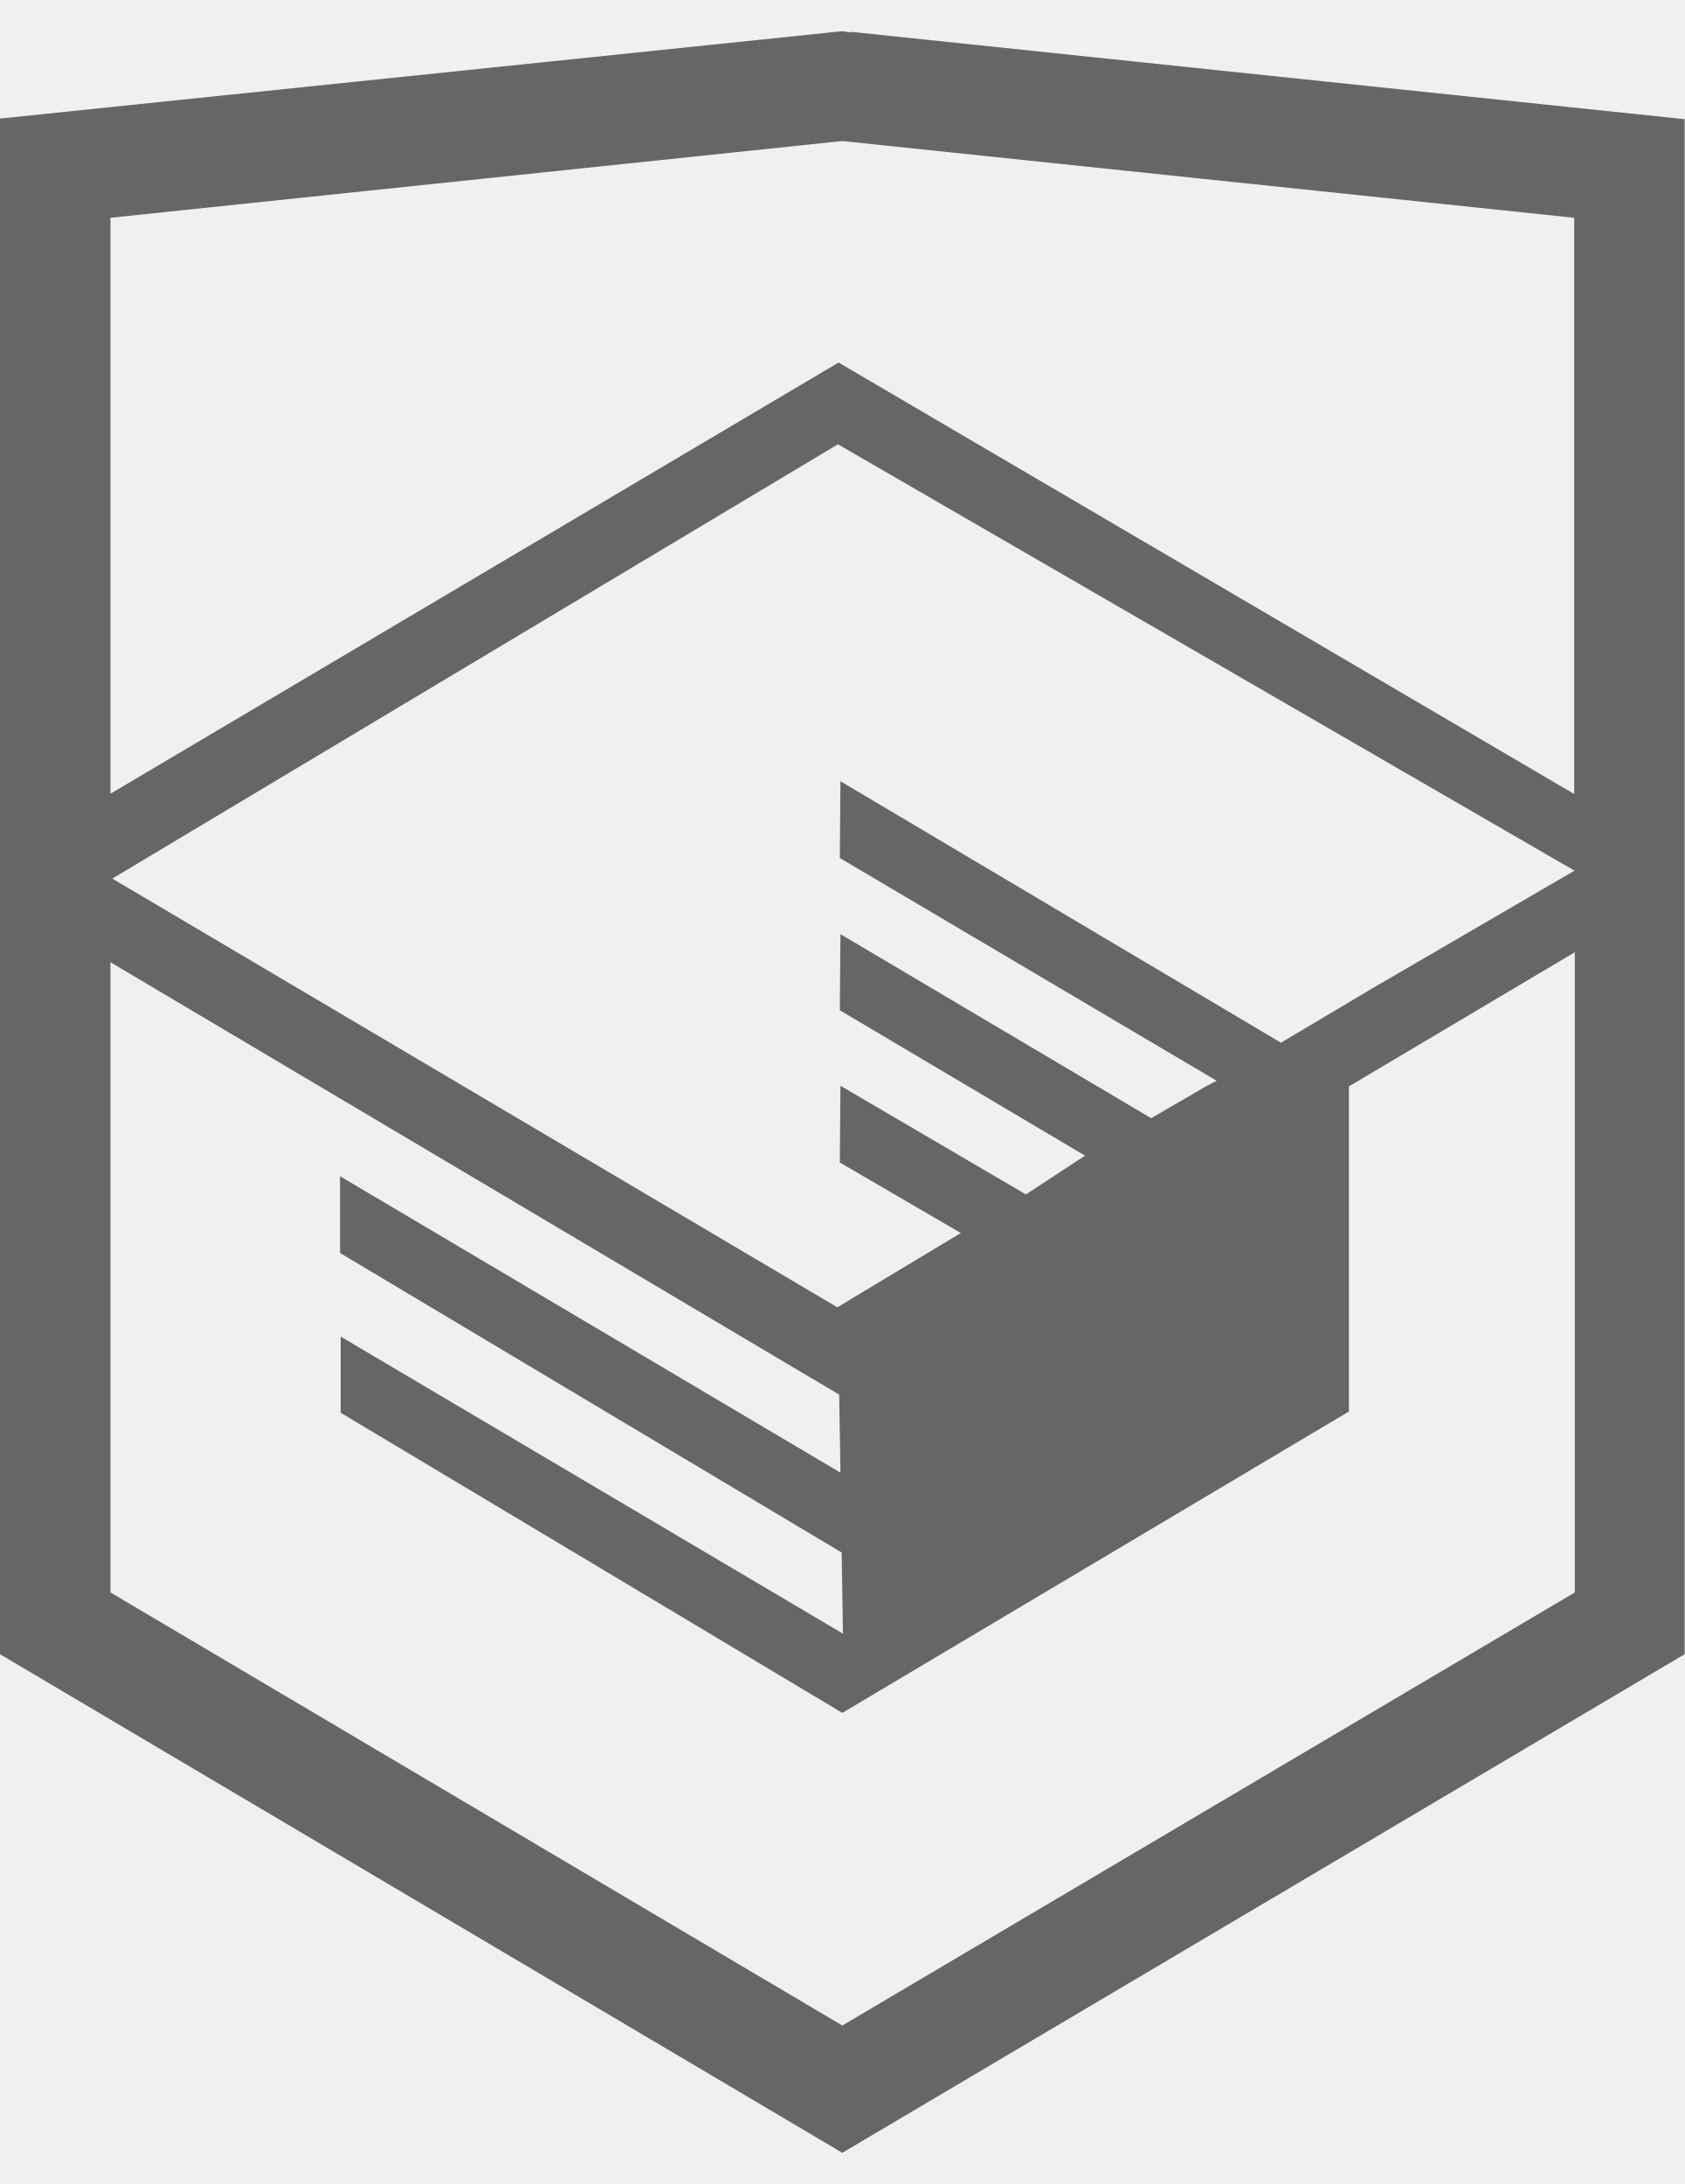
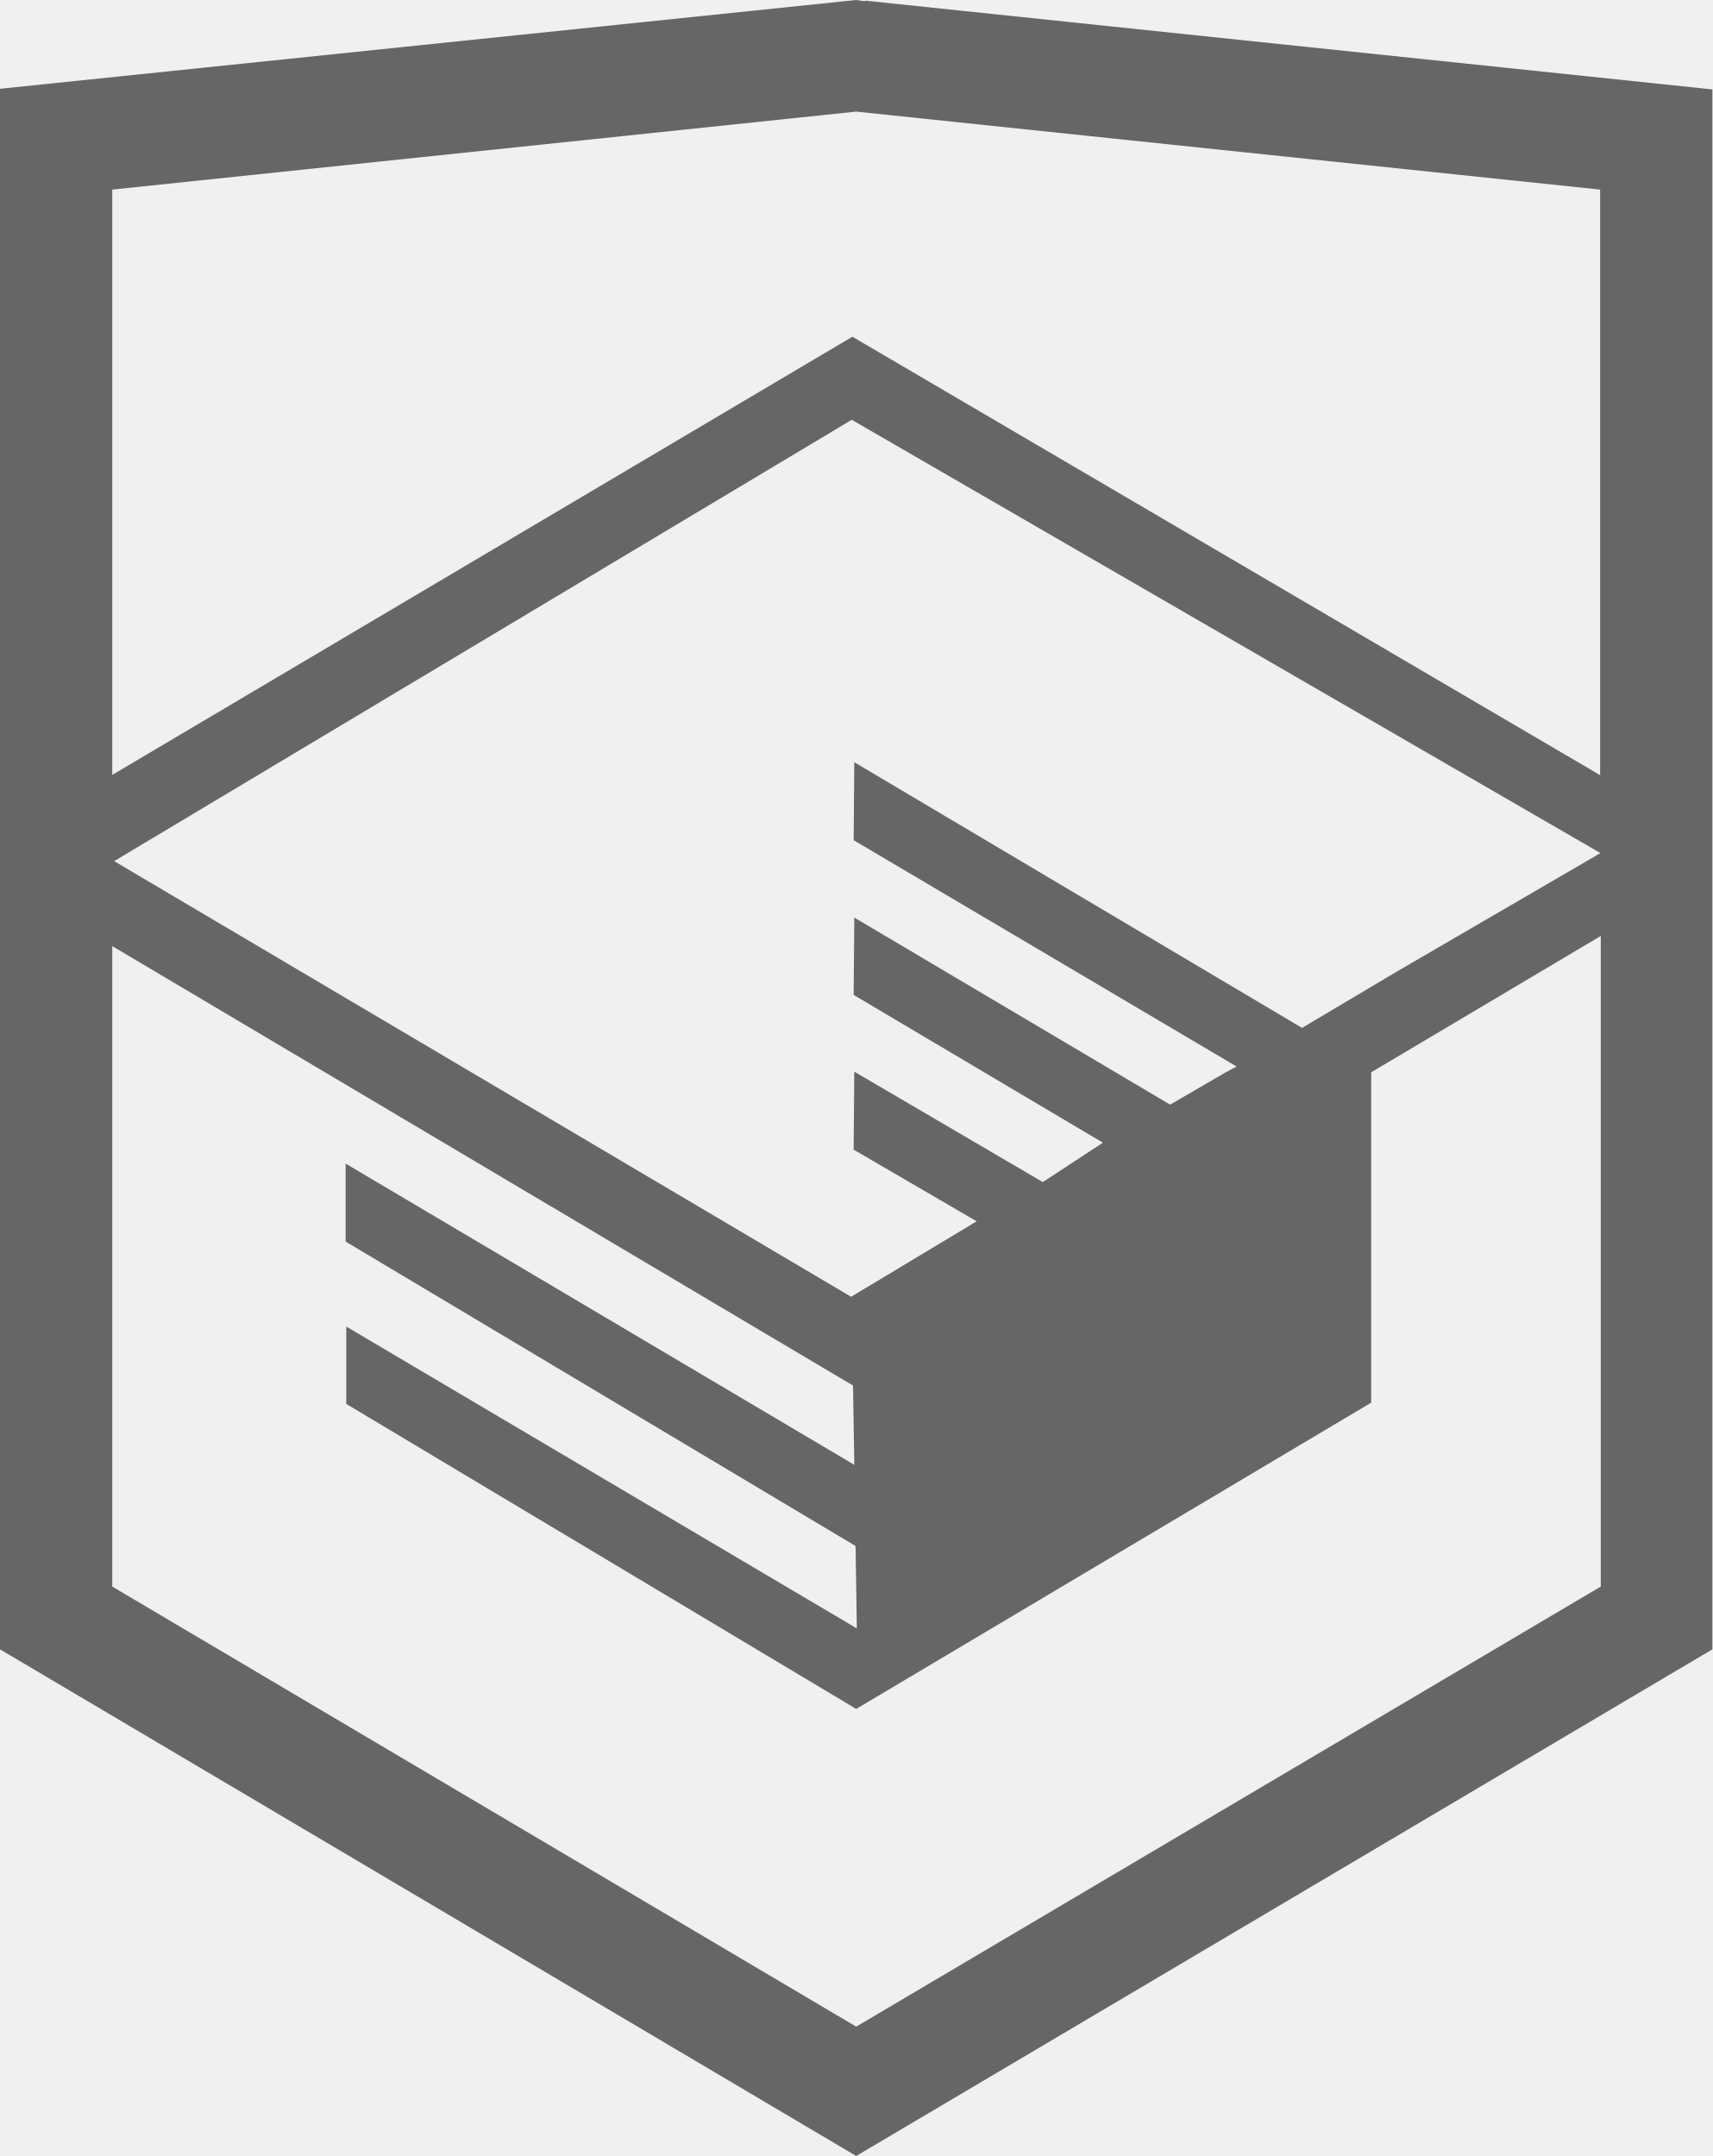
- <svg xmlns="http://www.w3.org/2000/svg" viewBox="0 0 27 35" fill="none">
-   <path d="m13.64.52-.14-.02-13.5 1.4v24.61l13.5 7.99 13.5-7.99v-24.6l-13.36-1.4Zm11.6 25-11.74 6.94-11.73-6.94v-10.1l11.68 6.93.02 1.25-8.02-4.75v1.23l8.04 4.8.02 1.3-8.05-4.76v1.22l8.04 4.81 8.12-4.83v-5.21l3.62-2.15v10.26Zm0-11.57-3.23 1.88-1.48.88-7.06-4.19-.01 1.23 6.04 3.57-.06.03-.13.07-.86.5-4.98-2.95-.01 1.22 3.93 2.33-.93.61-.02.01-2.97-1.74-.01 1.23 1.94 1.13-1.98 1.19-11.62-6.87 11.63-6.96 11.8 6.83Zm0-1.22-11.8-6.92-11.67 6.91v-9.23l11.73-1.23 11.73 1.23v9.24Z" fill="#666" />
+ <svg xmlns="http://www.w3.org/2000/svg" viewBox="0 0 27 34" fill="none">
+   <g clip-path="url(#a)">
+     <path d="m13.64.02-.14-.02-13.5 1.4v24.61l13.5 7.99 13.5-7.99v-24.6l-13.36-1.4Zm11.6 25-11.74 6.94-11.73-6.94v-10.1l11.68 6.93.02 1.25-8.02-4.75v1.23l8.04 4.8.02 1.3-8.05-4.76v1.22l8.04 4.81 8.12-4.83v-5.21l3.62-2.15v10.26Zm0-11.57-3.23 1.88-1.48.88-7.06-4.19-.01 1.23 6.04 3.57-.06.03-.13.07-.86.5-4.98-2.95-.01 1.22 3.93 2.33-.93.61-.02.01-2.97-1.74-.01 1.23 1.94 1.13-1.98 1.19-11.62-6.87 11.63-6.96 11.8 6.83Zm0-1.22-11.8-6.92-11.67 6.91v-9.23l11.73-1.23 11.73 1.23v9.24Z" fill="#666" />
+   </g>
+   <defs>
+     <clipPath id="a">
+       <path fill="#fff" d="M0 0h27v34h-27z" />
+     </clipPath>
+   </defs>
</svg>
